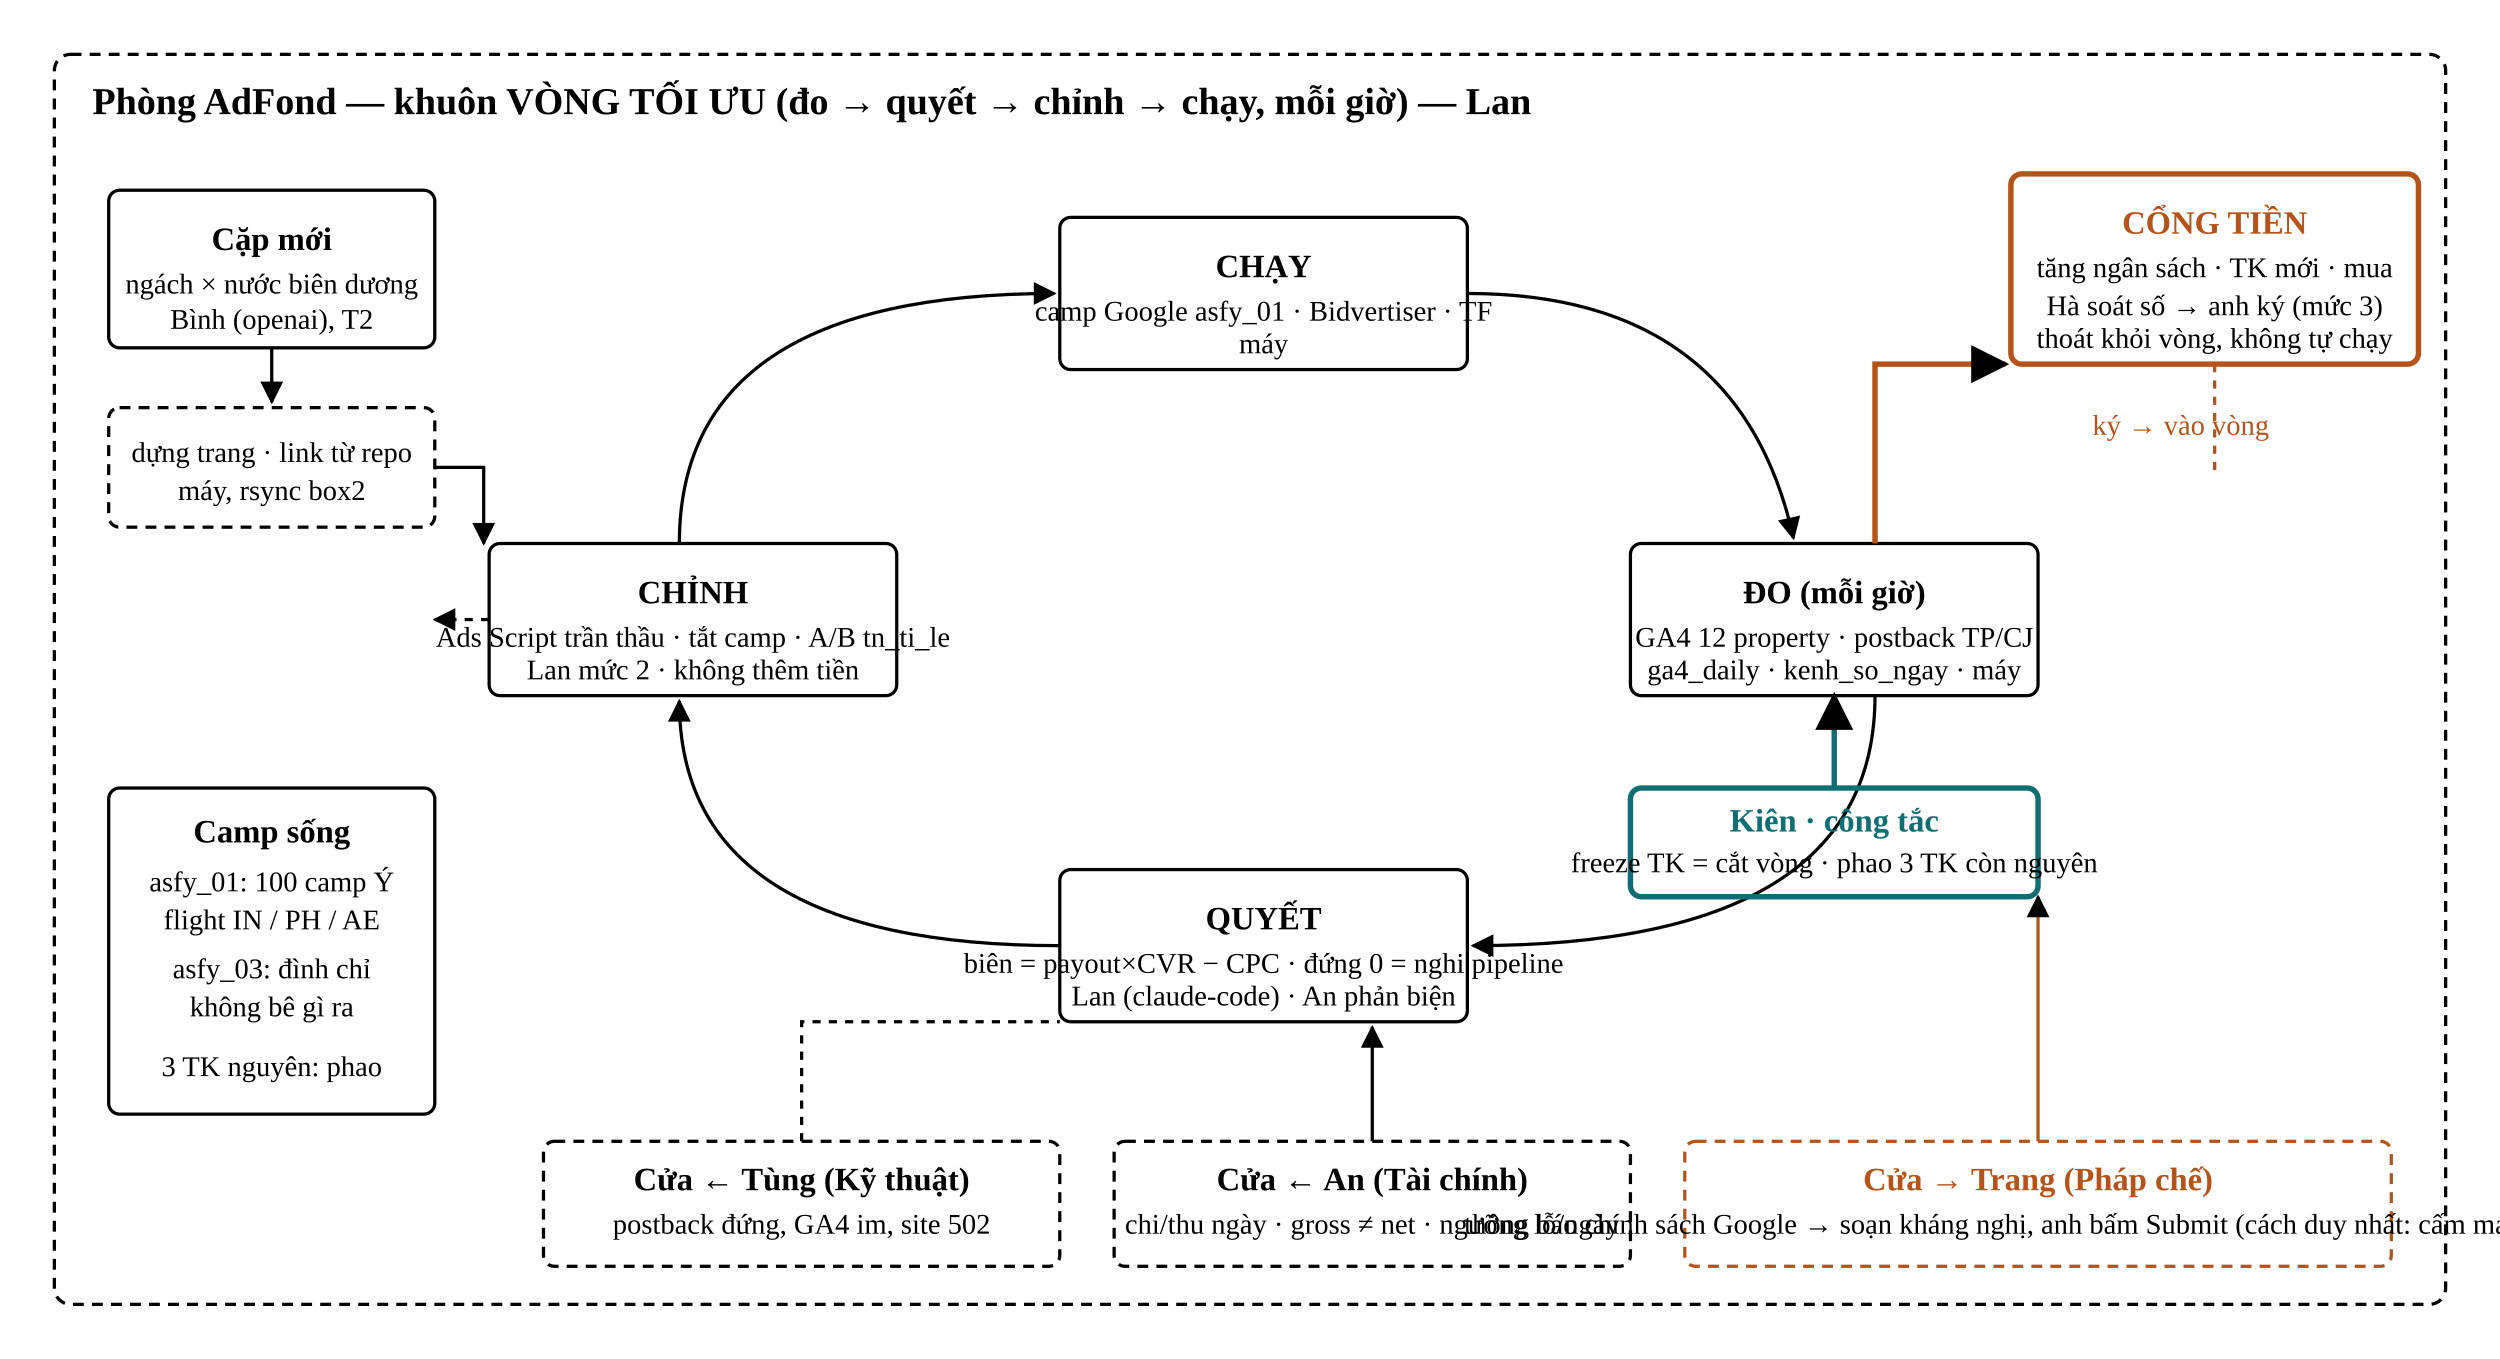
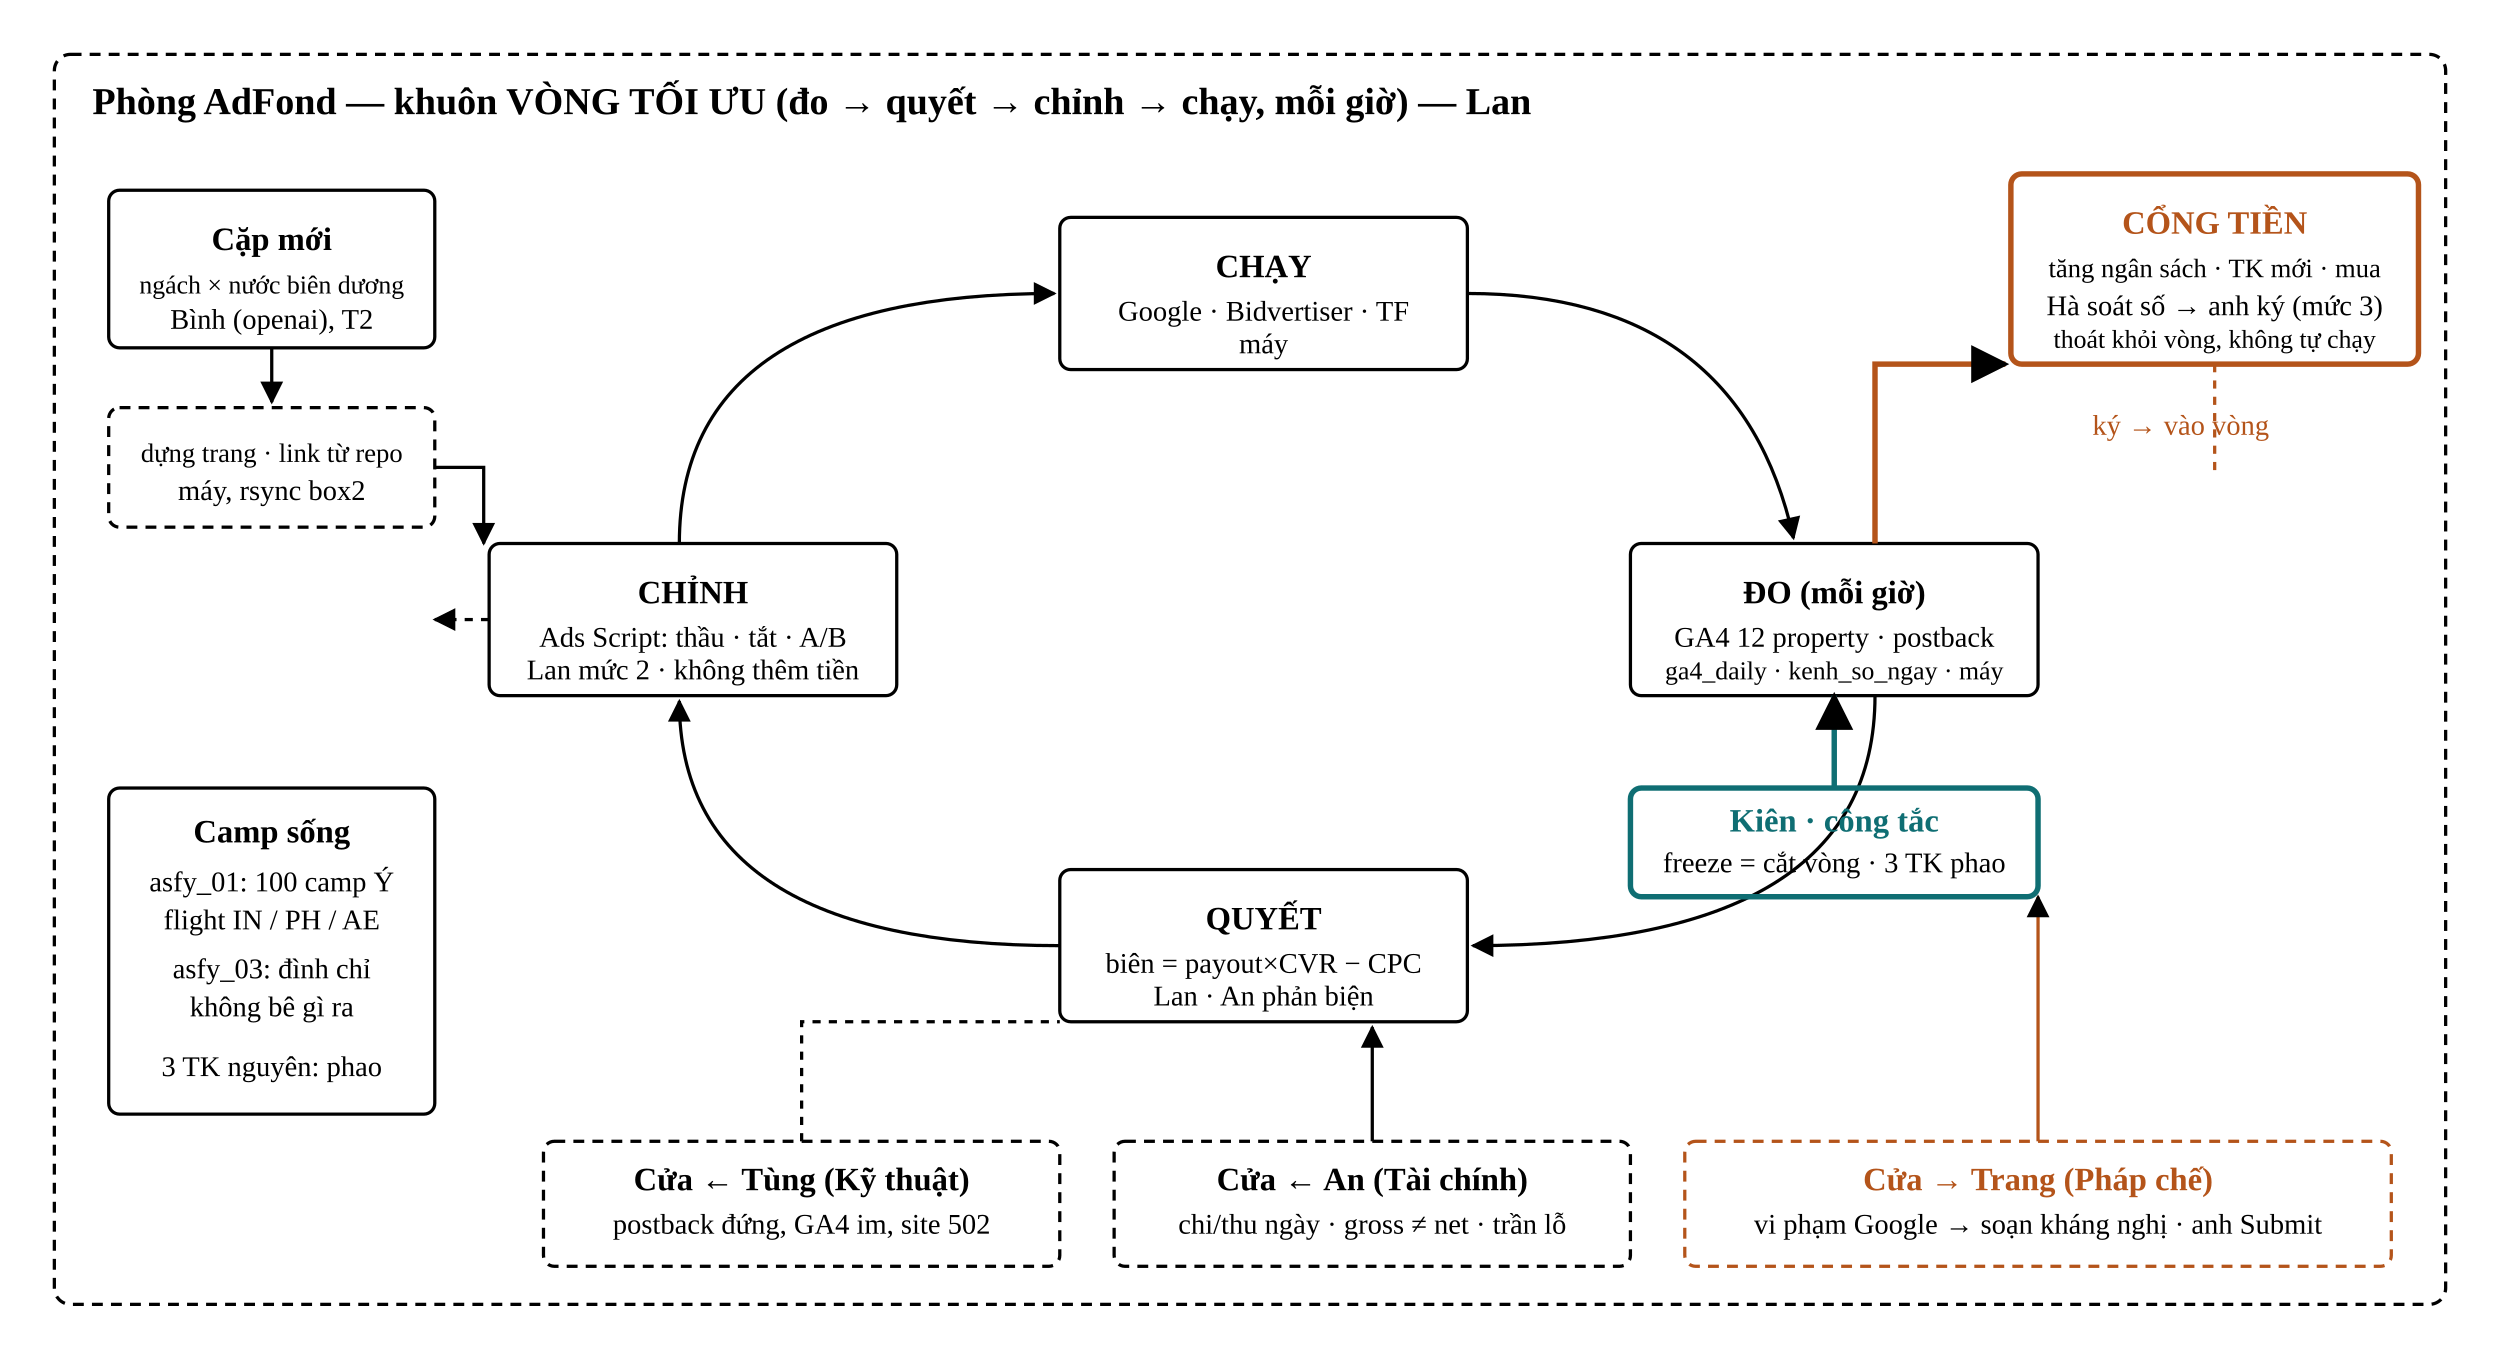
<svg viewBox="0 0 920 500" role="img" aria-label="Phòng AdFond theo khuôn vòng tối ưu: camp chạy, GA4 đo mỗi giờ, Lan quyết theo biên, Ads Script chỉnh trần thầu, quay lại chạy; cặp mới từ Bình đi vào vòng qua dựng trang; mọi thứ chạm tiền thoát ra cổng anh ký; Kiên là công tắc cắt vòng; Trang nhận thông báo chính sách" class="so-do">
  <defs>
    <marker id="ar" viewBox="0 0 10 10" refX="9" refY="5" markerWidth="7" markerHeight="7" orient="auto-start-reverse">
      <path d="M0 0L10 5L0 10z" fill="currentColor" />
    </marker>
  </defs>
  <g fill="none" stroke="currentColor" stroke-width="1.2">
    <rect x="20" y="20" width="880" height="460" rx="6" stroke-dasharray="4 3" />
    <text x="34" y="42" font-size="14" font-weight="600" fill="currentColor" stroke="none">Phòng AdFond — khuôn VÒNG TỐI ƯU (đo → quyết → chỉnh → chạy, mỗi giờ) — Lan</text>
    <rect x="390" y="80" width="150" height="56" rx="4" />
    <rect x="600" y="200" width="150" height="56" rx="4" />
    <rect x="390" y="320" width="150" height="56" rx="4" />
    <rect x="180" y="200" width="150" height="56" rx="4" />
    <path d="M540 108 Q640 108 660 198" marker-end="url(#ar)" />
    <path d="M690 256 Q690 348 542 348" marker-end="url(#ar)" />
    <path d="M390 348 Q250 348 250 258" marker-end="url(#ar)" />
    <path d="M250 200 Q250 108 388 108" marker-end="url(#ar)" />
    <rect x="40" y="70" width="120" height="58" rx="4" />
    <rect x="40" y="150" width="120" height="44" rx="4" stroke-dasharray="4 3" />
    <path d="M100 128 V148" marker-end="url(#ar)" />
    <path d="M160 172 H178 V200" marker-end="url(#ar)" />
    <rect x="740" y="64" width="150" height="70" rx="4" stroke="#b4541a" stroke-width="2" />
    <path d="M690 200 V134 H738" marker-end="url(#ar)" stroke="#b4541a" stroke-width="2" />
    <path d="M815 134 V175" stroke="#b4541a" stroke-dasharray="3 3" />
    <text x="770" y="160" font-size="10.5" fill="#b4541a" stroke="none">ký → vào vòng</text>
    <rect x="600" y="290" width="150" height="40" rx="4" stroke="#0f6e73" stroke-width="2" />
    <path d="M675 290 V256" marker-end="url(#ar)" stroke="#0f6e73" stroke-width="2" />
    <rect x="40" y="290" width="120" height="120" rx="4" />
    <path d="M180 228 H160" marker-end="url(#ar)" stroke-dasharray="3 3" />
    <rect x="200" y="420" width="190" height="46" rx="4" stroke-dasharray="4 3" />
    <rect x="410" y="420" width="190" height="46" rx="4" stroke-dasharray="4 3" />
    <rect x="620" y="420" width="260" height="46" rx="4" stroke="#b4541a" stroke-dasharray="4 3" />
    <path d="M295 420 V376 H390" stroke-dasharray="3 3" />
    <path d="M505 420 V378" marker-end="url(#ar)" />
    <path d="M750 420 V330" marker-end="url(#ar)" stroke="#b4541a" />
  </g>
  <g fill="currentColor">
    <text x="465" y="102" text-anchor="middle" font-weight="600">CHẠY</text>
-     <text x="465" y="118" text-anchor="middle" font-size="10.5">camp Google asfy_01 · Bidvertiser · TF</text>
+     <text x="465" y="118" text-anchor="middle" font-size="10.5">Google · Bidvertiser · TF</text>
    <text x="465" y="130" text-anchor="middle" font-size="10.5">máy</text>
    <text x="675" y="222" text-anchor="middle" font-weight="600">ĐO (mỗi giờ)</text>
-     <text x="675" y="238" text-anchor="middle" font-size="10.5">GA4 12 property · postback TP/CJ</text>
-     <text x="675" y="250" text-anchor="middle" font-size="10.5">ga4_daily · kenh_so_ngay · máy</text>
+     <text x="675" y="238" text-anchor="middle" font-size="10.5">GA4 12 property · postback</text>
+     <text x="675" y="250" text-anchor="middle" font-size="9.5">ga4_daily · kenh_so_ngay · máy</text>
    <text x="465" y="342" text-anchor="middle" font-weight="600">QUYẾT</text>
-     <text x="465" y="358" text-anchor="middle" font-size="10.5">biên = payout×CVR − CPC · đứng 0 = nghi pipeline</text>
-     <text x="465" y="370" text-anchor="middle" font-size="10.5">Lan (claude-code) · An phản biện</text>
+     <text x="465" y="358" text-anchor="middle" font-size="10.5">biên = payout×CVR − CPC</text>
+     <text x="465" y="370" text-anchor="middle" font-size="10.5">Lan · An phản biện</text>
    <text x="255" y="222" text-anchor="middle" font-weight="600">CHỈNH</text>
-     <text x="255" y="238" text-anchor="middle" font-size="10.5">Ads Script trần thầu · tắt camp · A/B tn_ti_le</text>
+     <text x="255" y="238" text-anchor="middle" font-size="10.5">Ads Script: thầu · tắt · A/B</text>
    <text x="255" y="250" text-anchor="middle" font-size="10.5">Lan mức 2 · không thêm tiền</text>
    <text x="100" y="92" text-anchor="middle" font-weight="600">Cặp mới</text>
-     <text x="100" y="108" text-anchor="middle" font-size="10.5">ngách × nước biên dương</text>
+     <text x="100" y="108" text-anchor="middle" font-size="9.5">ngách × nước biên dương</text>
    <text x="100" y="121" text-anchor="middle" font-size="10.5">Bình (openai), T2</text>
-     <text x="100" y="170" text-anchor="middle" font-size="10.5">dựng trang · link từ repo</text>
+     <text x="100" y="170" text-anchor="middle" font-size="9.8">dựng trang · link từ repo</text>
    <text x="100" y="184" text-anchor="middle" font-size="10.5">máy, rsync box2</text>
    <text x="815" y="86" text-anchor="middle" font-weight="600" fill="#b4541a">CỔNG TIỀN</text>
-     <text x="815" y="102" text-anchor="middle" font-size="10.5">tăng ngân sách · TK mới · mua</text>
+     <text x="815" y="102" text-anchor="middle" font-size="9.8">tăng ngân sách · TK mới · mua</text>
    <text x="815" y="116" text-anchor="middle" font-size="10.5">Hà soát số → anh ký (mức 3)</text>
-     <text x="815" y="128" text-anchor="middle" font-size="10.5">thoát khỏi vòng, không tự chạy</text>
+     <text x="815" y="128" text-anchor="middle" font-size="9.5">thoát khỏi vòng, không tự chạy</text>
    <text x="675" y="306" text-anchor="middle" font-weight="600" fill="#0f6e73">Kiên · công tắc</text>
-     <text x="675" y="321" text-anchor="middle" font-size="10.5">freeze TK = cắt vòng · phao 3 TK còn nguyên</text>
+     <text x="675" y="321" text-anchor="middle" font-size="10.5">freeze = cắt vòng · 3 TK phao</text>
    <text x="100" y="310" text-anchor="middle" font-weight="600">Camp sống</text>
    <text x="100" y="328" text-anchor="middle" font-size="10.5">asfy_01: 100 camp Ý</text>
    <text x="100" y="342" text-anchor="middle" font-size="10.5">flight IN / PH / AE</text>
    <text x="100" y="360" text-anchor="middle" font-size="10.5">asfy_03: đình chỉ</text>
    <text x="100" y="374" text-anchor="middle" font-size="10.5">không bê gì ra</text>
    <text x="100" y="396" text-anchor="middle" font-size="10.5">3 TK nguyên: phao</text>
    <text x="295" y="438" text-anchor="middle" font-weight="600">Cửa ← Tùng (Kỹ thuật)</text>
    <text x="295" y="454" text-anchor="middle" font-size="10.5">postback đứng, GA4 im, site 502</text>
    <text x="505" y="438" text-anchor="middle" font-weight="600">Cửa ← An (Tài chính)</text>
-     <text x="505" y="454" text-anchor="middle" font-size="10.5">chi/thu ngày · gross ≠ net · ngưỡng lỗ/ngày</text>
+     <text x="505" y="454" text-anchor="middle" font-size="10.5">chi/thu ngày · gross ≠ net · trần lỗ</text>
    <text x="750" y="438" text-anchor="middle" font-weight="600" fill="#b4541a">Cửa → Trang (Pháp chế)</text>
-     <text x="750" y="454" text-anchor="middle" font-size="10.5">thông báo chính sách Google → soạn kháng nghị, anh bấm Submit (cách duy nhất: cấm máy tự nộp)</text>
+     <text x="750" y="454" text-anchor="middle" font-size="10.5">vi phạm Google → soạn kháng nghị · anh Submit</text>
  </g>
</svg>
